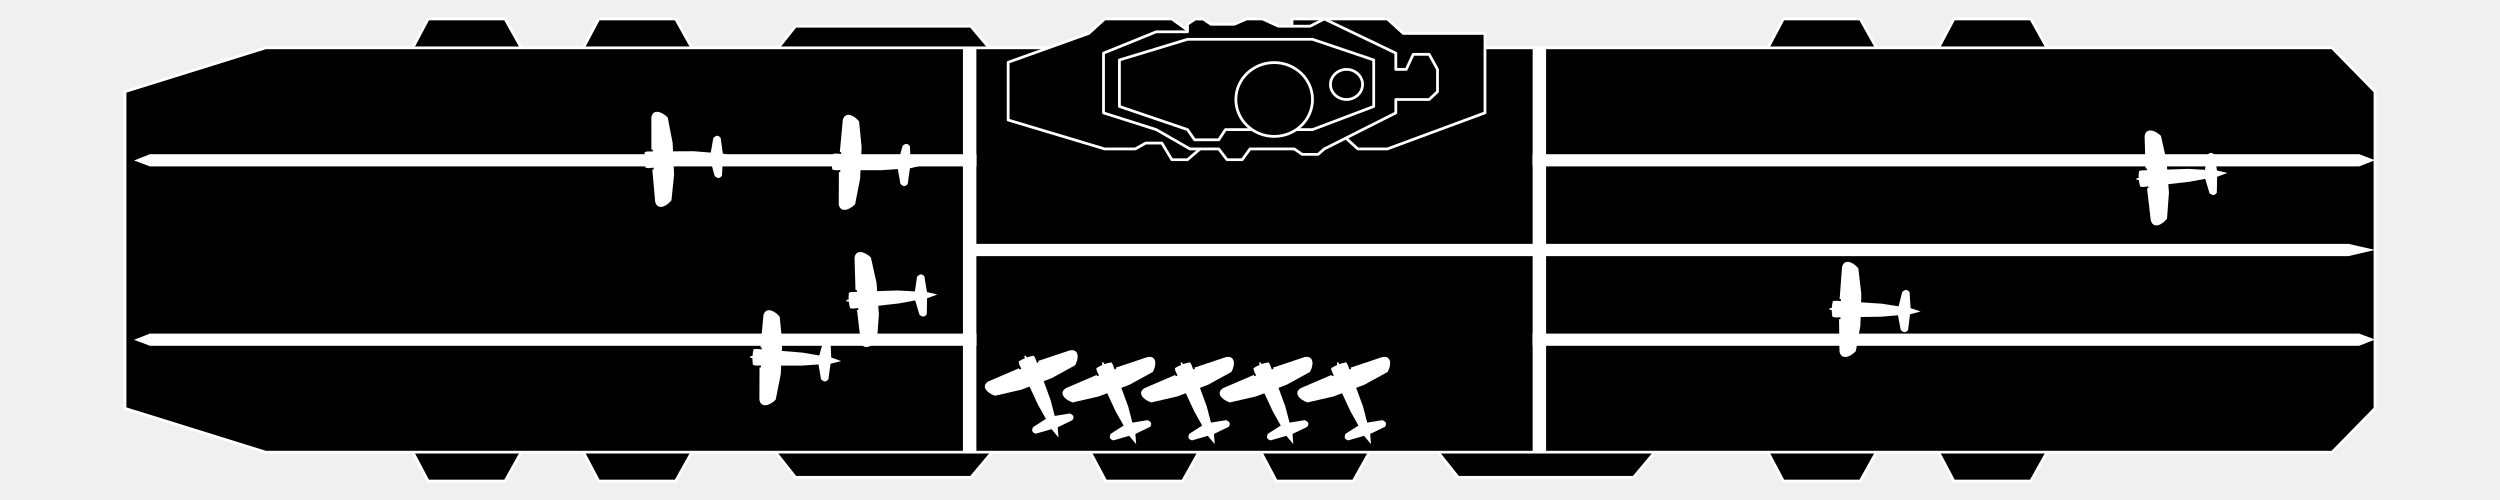
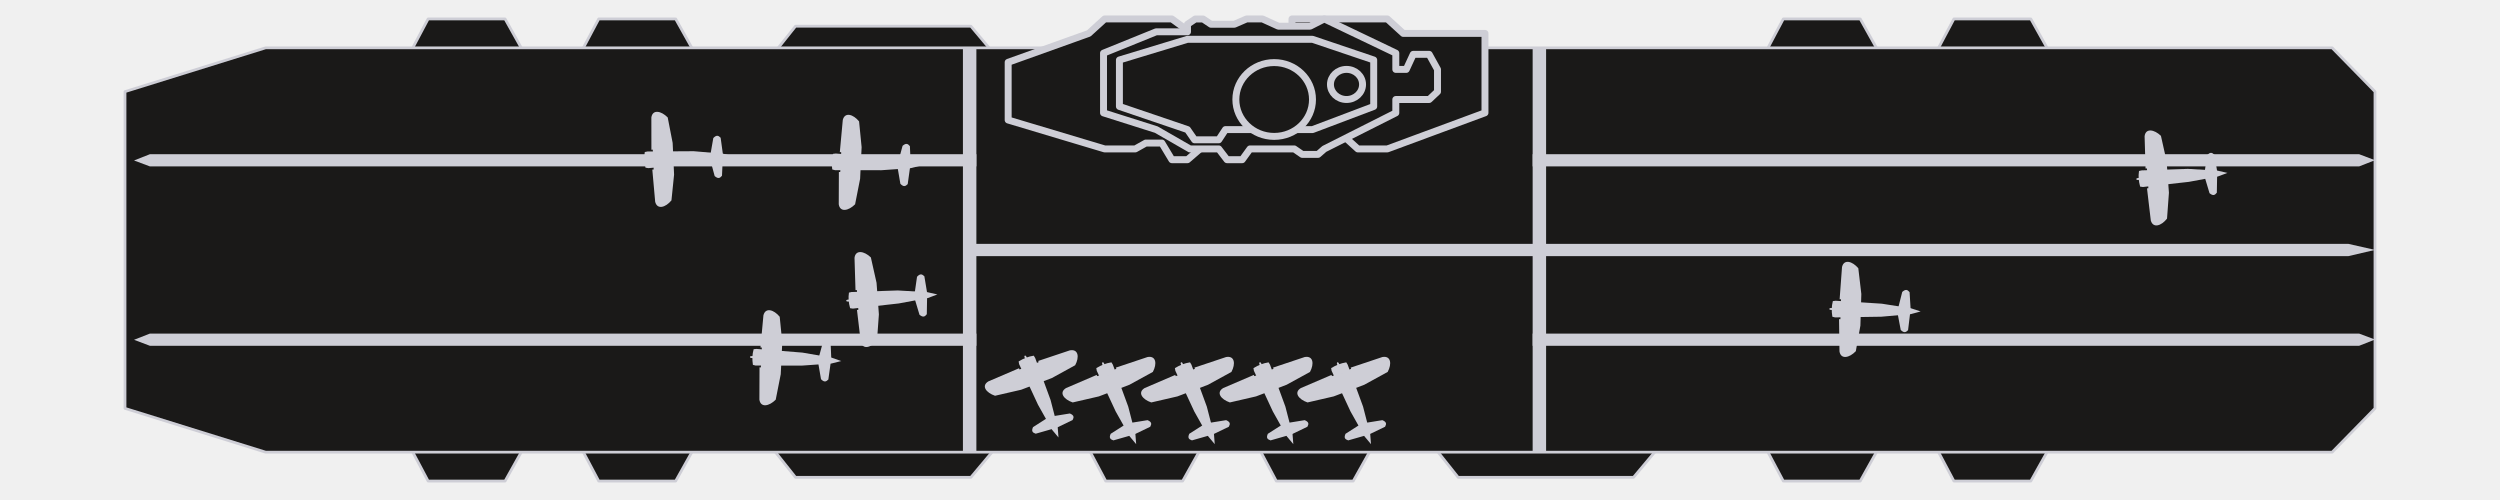
<svg xmlns="http://www.w3.org/2000/svg" width="100%" height="100%" viewBox="0 0 180 36" version="1.1" xml:space="preserve" style="fill-rule:evenodd;clip-rule:evenodd;stroke-linejoin:round;stroke-miterlimit:2;">
  <g>
+     <path d="M137.51,28.661l12.052,0l-3.341,5.974l-5.541,0l-3.17,-5.974Z" style="fill:#1a1918;stroke:#ceced6;stroke-width:0.2px;" />
+     <path d="M137.51,7.339l12.052,0l-3.341,-5.975l-5.541,0l-3.17,5.975Z" style="fill:#1a1918;stroke:#ceced6;stroke-width:0.2px;" />
+     <path d="M27.654,28.661l12.053,0l-3.341,5.974l-5.542,0l-3.17,-5.974Z" style="fill:#1a1918;stroke:#ceced6;stroke-width:0.2px;" />
+     <path d="M27.654,7.339l12.053,0l-3.341,-5.975l-5.542,0l-3.17,5.975Z" style="fill:#1a1918;stroke:#ceced6;stroke-width:0.2px;" />
+     <path d="M125.227,28.661l12.052,0l-3.34,5.974l-5.542,0l-3.17,-5.974Z" style="fill:#1a1918;stroke:#ceced6;stroke-width:0.2px;" />
+     <path d="M97.763,25.293l27.464,0l-7.613,9.076l-12.627,0l-7.224,-9.076Z" style="fill:#1a1918;stroke:#ceced6;stroke-width:0.2px;" />
+     <path d="M50.053,25.293l27.464,0l-7.613,9.076l-12.627,0l-7.224,-9.076Z" style="fill:#1a1918;stroke:#ceced6;stroke-width:0.2px;" />
+     <path d="M50.053,10.962l27.464,0l-7.613,-9.075l-12.627,0l-7.224,9.075Z" style="fill:#1a1918;stroke:#ceced6;stroke-width:0.2px;" />
+     <path d="M88.723,28.661l12.053,0l-3.341,5.974l-5.541,0l-3.171,-5.974Z" style="fill:#1a1918;stroke:#ceced6;stroke-width:0.2px;" />
+     <path d="M76.44,28.661l12.053,0l-3.341,5.974l-5.541,0l-3.171,-5.974Z" style="fill:#1a1918;stroke:#ceced6;stroke-width:0.2px;" />
+     <path d="M125.227,7.339l12.052,0l-3.34,-5.975l-5.542,0l-3.17,5.975Z" style="fill:#1a1918;stroke:#ceced6;stroke-width:0.2px;" />
+     <path d="M39.937,28.661l12.053,0l-3.341,5.974l-5.542,0l-3.17,-5.974Z" style="fill:#1a1918;stroke:#ceced6;stroke-width:0.2px;" />
+     <path d="M39.937,7.339l12.053,0l-3.341,-5.975l-5.542,0l-3.17,5.975Z" style="fill:#1a1918;stroke:#ceced6;stroke-width:0.2px;" />
+     <path d="M19.125,3.444l-10.125,3.152l0,22.809l10.125,3.151l148.789,-0l3.086,-3.151l-0,-22.809l-3.086,-3.152l-148.789,-0Z" style="fill:#1a1918;stroke:#ceced6;stroke-width:0.2px;" />
+     <path d="M93.023,1.364l0,6.239l3.596,0l0,2.08l1.144,1.039l2.126,0l7.029,-2.599l0,-5.718l-5.885,0l-1.144,-1.041l-6.866,0Z" style="fill:#1a1918;stroke:#ceced6;stroke-width:0.5px;" />
+     <path d="M84.375,1.364l2.026,1.466l0,7.892l-0.901,0.776l-1.125,0l-0.721,-1.199l-1.157,0l-0.755,0.423l-2.207,0l-6.947,-2.08l0,-4.158l5.803,-2.079l1.144,-1.041l4.84,0Z" style="fill:#1a1918;stroke:#ceced6;stroke-width:0.5px;" />
+     <path d="M85.5,1.746l0.562,-0.38l0.563,0.003l0.563,0.377l1.687,0l0.878,-0.382l1.144,0l1.144,0.521l2.289,0l1.021,-0.521l5.147,2.462l0,1.171l0.752,0l0.502,-1.084l1.149,0l0.599,1.084l0,1.603l-0.599,0.564l-2.403,0l0,0.964l-5.147,2.594l-0.449,0.393l-1.144,0l-0.572,-0.393l-3.186,0l-0.561,0.776l-1.095,0l-0.594,-0.776l-2.087,0l0,-0.004l-2.413,-1.387l-3.796,-1.203l0,-4.302l3.796,-1.538l2.25,0l0,-0.542Z" style="fill:#1a1918;stroke:#ceced6;stroke-width:0.5px;" />
+     <path d="M85.5,2.83l9,0l4.407,1.489l0,3.346l-4.407,1.666l-6.268,0l-0.482,0.735l-1.741,0l-0.509,-0.735l-4.902,-1.666l0,-3.346l4.902,-1.489Z" style="fill:#1a1918;stroke:#ceced6;stroke-width:0.5px;" />
+     <path d="M10.794,24.018l-1.144,0.447l1.144,0.433l59.505,0l0,-0.88l-59.505,0Z" style="fill:#ceced6;" />
+     <path d="M10.794,11.982l-1.144,-0.428l1.144,-0.452l59.505,-0l0,0.88l-59.505,-0Z" style="fill:#ceced6;" />
+     <rect x="69.331" y="3.444" width="0.968" height="29.112" style="fill:#ceced6;" />
+     <path d="M169.856,11.982l1.144,-0.447l-1.144,-0.433l-59.505,-0l0,0.88l59.505,-0Z" style="fill:#ceced6;" />
+     <path d="M169.09,18.44l1.91,-0.447l-1.91,-0.433l-99.344,0l0,0.88l99.344,0Z" style="fill:#ceced6;" />
+     <path d="M169.856,24.018l1.144,0.428l-1.144,0.452l-59.505,0l0,-0.88l59.505,0Z" style="fill:#ceced6;" />
+     <rect x="110.351" y="3.444" width="0.968" height="29.112" style="fill:#ceced6;" />
    <g>
-       <path d="M137.51,28.661l12.052,0l-3.341,5.974l-5.541,0l-3.17,-5.974Z" style="stroke:#fff;stroke-width:0.2px;" />
-       <path d="M137.51,7.339l12.052,0l-3.341,-5.975l-5.541,0l-3.17,5.975Z" style="stroke:#fff;stroke-width:0.2px;" />
-       <path d="M27.654,28.661l12.053,0l-3.341,5.974l-5.542,0l-3.17,-5.974Z" style="stroke:#fff;stroke-width:0.2px;" />
-       <path d="M27.654,7.339l12.053,0l-3.341,-5.975l-5.542,0l-3.17,5.975Z" style="stroke:#fff;stroke-width:0.2px;" />
-       <path d="M125.227,28.661l12.052,0l-3.34,5.974l-5.542,0l-3.17,-5.974Z" style="stroke:#fff;stroke-width:0.2px;" />
-       <path d="M97.763,25.293l27.464,0l-7.613,9.076l-12.627,0l-7.224,-9.076Z" style="stroke:#fff;stroke-width:0.2px;" />
-       <path d="M50.053,25.293l27.464,0l-7.613,9.076l-12.627,0l-7.224,-9.076Z" style="stroke:#fff;stroke-width:0.2px;" />
-       <path d="M50.053,10.962l27.464,0l-7.613,-9.075l-12.627,0l-7.224,9.075Z" style="stroke:#fff;stroke-width:0.2px;" />
-       <path d="M88.723,28.661l12.053,0l-3.341,5.974l-5.541,0l-3.171,-5.974Z" style="stroke:#fff;stroke-width:0.2px;" />
-       <path d="M76.44,28.661l12.053,0l-3.341,5.974l-5.541,0l-3.171,-5.974Z" style="stroke:#fff;stroke-width:0.2px;" />
-       <path d="M125.227,7.339l12.052,0l-3.34,-5.975l-5.542,0l-3.17,5.975Z" style="stroke:#fff;stroke-width:0.2px;" />
-       <path d="M39.937,28.661l12.053,0l-3.341,5.974l-5.542,0l-3.17,-5.974Z" style="stroke:#fff;stroke-width:0.2px;" />
-       <path d="M39.937,7.339l12.053,0l-3.341,-5.975l-5.542,0l-3.17,5.975Z" style="stroke:#fff;stroke-width:0.2px;" />
-       <path d="M19.125,3.444l-10.125,3.152l0,22.809l10.125,3.151l148.789,-0l3.086,-3.151l-0,-22.809l-3.086,-3.152l-148.789,-0Z" style="stroke:#fff;stroke-width:0.2px;" />
-       <path d="M93.023,1.364l0,6.239l3.596,0l0,2.08l1.144,1.039l2.126,0l7.029,-2.599l0,-5.718l-5.885,0l-1.144,-1.041l-6.866,0Z" style="stroke:#fff;stroke-width:0.2px;" />
-       <path d="M84.375,1.364l2.026,1.466l0,7.892l-0.901,0.776l-1.125,0l-0.721,-1.199l-1.157,0l-0.755,0.423l-2.207,0l-6.947,-2.08l0,-4.158l5.803,-2.079l1.144,-1.041l4.84,0Z" style="stroke:#fff;stroke-width:0.2px;" />
-       <path d="M85.5,1.746l0.562,-0.38l0.563,0.003l0.563,0.377l1.687,0l0.878,-0.382l1.144,0l1.144,0.521l2.289,0l1.021,-0.521l5.147,2.462l0,1.171l0.752,0l0.502,-1.084l1.149,0l0.599,1.084l0,1.603l-0.599,0.564l-2.403,0l0,0.964l-5.147,2.594l-0.449,0.393l-1.144,0l-0.572,-0.393l-3.186,0l-0.561,0.776l-1.095,0l-0.594,-0.776l-2.087,0l0,-0.004l-2.413,-1.387l-3.796,-1.203l0,-4.302l3.796,-1.538l2.25,0l0,-0.542Z" style="stroke:#fff;stroke-width:0.2px;" />
-       <path d="M85.5,2.83l9,0l4.407,1.489l0,3.346l-4.407,1.666l-6.268,0l-0.482,0.735l-1.741,0l-0.509,-0.735l-4.902,-1.666l0,-3.346l4.902,-1.489Z" style="stroke:#fff;stroke-width:0.2px;" />
-       <path d="M10.794,24.018l-1.144,0.447l1.144,0.433l59.505,0l0,-0.88l-59.505,0Z" style="fill:#fff;" />
-       <path d="M10.794,11.982l-1.144,-0.428l1.144,-0.452l59.505,-0l0,0.88l-59.505,-0Z" style="fill:#fff;" />
-       <rect x="69.331" y="3.444" width="0.968" height="29.112" style="fill:#fff;" />
-       <path d="M169.856,11.982l1.144,-0.447l-1.144,-0.433l-59.505,-0l0,0.88l59.505,-0Z" style="fill:#fff;" />
-       <path d="M169.09,18.44l1.91,-0.447l-1.91,-0.433l-99.344,0l0,0.88l99.344,0Z" style="fill:#fff;" />
-       <path d="M169.856,24.018l1.144,0.428l-1.144,0.452l-59.505,0l0,-0.88l59.505,0Z" style="fill:#fff;" />
-       <rect x="110.351" y="3.444" width="0.968" height="29.112" style="fill:#fff;" />
-       <g>
-         <path d="M61.124,21.067c-0.055,0.388 -0.032,0.704 0.084,1.125l0.201,0.028l3.305,-0.372l2.09,-0.389l0.688,-0.259l-0.719,-0.163l-2.128,-0.124l-3.325,0.11l-0.196,0.044Z" style="fill:#fff;" />
-         <path d="M61.172,21.712l-0.179,-0.001l-0.059,-0.033l-0.004,-0.052l0.054,-0.041l0.177,-0.025l0.011,0.152Z" style="fill:#fff;" />
-         <path d="M61.693,21.599l0.097,0.528l0.008,0.183l-0.096,0.007l0.274,2.312c0.162,0.58 0.757,0.395 1.169,-0.133l0.135,-1.862l-0.084,-1.139l-1.503,0.104Z" style="fill:#fff;" />
-         <path d="M61.693,21.599l0.018,-0.535l-0.019,-0.182l-0.096,0.007l-0.071,-2.326c0.075,-0.597 0.691,-0.496 1.177,-0.029l0.409,1.824l0.085,1.137l-1.503,0.104Z" style="fill:#fff;" />
-         <path d="M66.762,21.25l-0.013,0.245l-0.019,1.13c-0.144,0.183 -0.269,0.248 -0.527,0.037l-0.404,-1.346l0.963,-0.066Z" style="fill:#fff;" />
-         <path d="M66.789,21.248l-0.049,-0.242l-0.186,-1.115c-0.17,-0.162 -0.303,-0.208 -0.528,0.036l-0.2,1.387l0.963,-0.066Z" style="fill:#fff;" />
-       </g>
-       <g>
-         <path d="M74.431,25.608c-0.402,0.066 -0.707,0.182 -1.089,0.415l0.033,0.193l1.361,2.925l1.013,1.804l0.462,0.553l-0.054,-0.709l-0.516,-1.992l-1.108,-3.022l-0.102,-0.167Z" style="fill:#fff;" />
-         <path d="M73.807,25.846l-0.053,-0.164l0.015,-0.065l0.049,-0.018l0.057,0.036l0.078,0.155l-0.146,0.056Z" style="fill:#fff;" />
-         <path d="M74.074,26.291l-0.494,0.248l-0.178,0.062l-0.035,-0.086l-2.207,0.946c-0.526,0.323 -0.164,0.813 0.482,1.034l1.885,-0.435l1.101,-0.419l-0.554,-1.35Z" style="fill:#fff;" />
-         <path d="M74.074,26.291l0.536,-0.144l0.175,-0.072l-0.036,-0.087l2.282,-0.763c0.613,-0.111 0.698,0.485 0.382,1.072l-1.683,0.924l-1.102,0.42l-0.554,-1.35Z" style="fill:#fff;" />
-         <path d="M75.942,30.843l-0.247,0.062l-1.124,0.322c-0.225,-0.077 -0.326,-0.173 -0.194,-0.474l1.211,-0.775l0.354,0.865Z" style="fill:#fff;" />
-         <path d="M75.952,30.867l0.225,-0.117l1.049,-0.506c0.109,-0.205 0.115,-0.341 -0.195,-0.474l-1.434,0.232l0.355,0.865Z" style="fill:#fff;" />
-       </g>
-       <g>
-         <path d="M80.023,26.089c-0.401,0.066 -0.707,0.183 -1.089,0.415l0.033,0.193l1.361,2.925l1.013,1.804l0.463,0.553l-0.055,-0.709l-0.516,-1.993l-1.108,-3.021l-0.102,-0.167Z" style="fill:#fff;" />
-         <path d="M79.399,26.327l-0.053,-0.165l0.015,-0.064l0.05,-0.019l0.057,0.037l0.078,0.155l-0.147,0.056Z" style="fill:#fff;" />
-         <path d="M79.667,26.772l-0.494,0.248l-0.178,0.062l-0.036,-0.087l-2.207,0.947c-0.526,0.323 -0.164,0.813 0.483,1.034l1.884,-0.435l1.102,-0.42l-0.554,-1.349Z" style="fill:#fff;" />
-         <path d="M79.667,26.772l0.536,-0.145l0.174,-0.072l-0.035,-0.086l2.282,-0.763c0.613,-0.11 0.697,0.486 0.381,1.073l-1.683,0.923l-1.101,0.419l-0.554,-1.349Z" style="fill:#fff;" />
-         <path d="M81.535,31.324l-0.247,0.063l-1.124,0.321c-0.226,-0.078 -0.327,-0.173 -0.195,-0.474l1.211,-0.775l0.355,0.865Z" style="fill:#fff;" />
-         <path d="M81.545,31.348l0.225,-0.117l1.048,-0.506c0.109,-0.205 0.115,-0.341 -0.194,-0.474l-1.434,0.232l0.355,0.865Z" style="fill:#fff;" />
-       </g>
-       <g>
-         <path d="M85.681,26.089c-0.402,0.066 -0.707,0.183 -1.089,0.415l0.033,0.193l1.361,2.925l1.013,1.804l0.462,0.553l-0.054,-0.709l-0.516,-1.993l-1.108,-3.021l-0.102,-0.167Z" style="fill:#fff;" />
-         <path d="M85.057,26.327l-0.053,-0.165l0.015,-0.064l0.049,-0.019l0.057,0.037l0.078,0.155l-0.146,0.056Z" style="fill:#fff;" />
-         <path d="M85.324,26.772l-0.494,0.248l-0.178,0.062l-0.035,-0.087l-2.207,0.947c-0.526,0.323 -0.164,0.813 0.482,1.034l1.885,-0.435l1.101,-0.42l-0.554,-1.349Z" style="fill:#fff;" />
-         <path d="M85.324,26.772l0.536,-0.145l0.175,-0.072l-0.036,-0.086l2.282,-0.763c0.613,-0.11 0.698,0.486 0.382,1.073l-1.683,0.923l-1.102,0.419l-0.554,-1.349Z" style="fill:#fff;" />
-         <path d="M87.192,31.324l-0.247,0.063l-1.124,0.321c-0.225,-0.078 -0.326,-0.173 -0.194,-0.474l1.211,-0.775l0.354,0.865Z" style="fill:#fff;" />
-         <path d="M87.202,31.348l0.225,-0.117l1.049,-0.506c0.109,-0.205 0.115,-0.341 -0.195,-0.474l-1.434,0.232l0.355,0.865Z" style="fill:#fff;" />
-       </g>
-       <g>
-         <path d="M91.338,26.089c-0.401,0.066 -0.707,0.183 -1.089,0.415l0.033,0.193l1.361,2.925l1.013,1.804l0.463,0.553l-0.055,-0.709l-0.516,-1.993l-1.108,-3.021l-0.102,-0.167Z" style="fill:#fff;" />
-         <path d="M90.714,26.327l-0.053,-0.165l0.015,-0.064l0.05,-0.019l0.057,0.037l0.078,0.155l-0.147,0.056Z" style="fill:#fff;" />
-         <path d="M90.982,26.772l-0.494,0.248l-0.178,0.062l-0.036,-0.087l-2.207,0.947c-0.526,0.323 -0.164,0.813 0.483,1.034l1.884,-0.435l1.102,-0.42l-0.554,-1.349Z" style="fill:#fff;" />
-         <path d="M90.982,26.772l0.536,-0.145l0.174,-0.072l-0.035,-0.086l2.282,-0.763c0.613,-0.11 0.697,0.486 0.381,1.073l-1.683,0.923l-1.101,0.419l-0.554,-1.349Z" style="fill:#fff;" />
-         <path d="M92.85,31.324l-0.247,0.063l-1.124,0.321c-0.226,-0.078 -0.327,-0.173 -0.195,-0.474l1.211,-0.775l0.355,0.865Z" style="fill:#fff;" />
-         <path d="M92.86,31.348l0.225,-0.117l1.048,-0.506c0.109,-0.205 0.115,-0.341 -0.194,-0.474l-1.434,0.232l0.355,0.865Z" style="fill:#fff;" />
-       </g>
-       <g>
-         <path d="M96.931,26.089c-0.402,0.066 -0.707,0.183 -1.089,0.415l0.033,0.193l1.361,2.925l1.013,1.804l0.462,0.553l-0.054,-0.709l-0.516,-1.993l-1.108,-3.021l-0.102,-0.167Z" style="fill:#fff;" />
-         <path d="M96.307,26.327l-0.053,-0.165l0.015,-0.064l0.049,-0.019l0.057,0.037l0.078,0.155l-0.146,0.056Z" style="fill:#fff;" />
-         <path d="M96.574,26.772l-0.494,0.248l-0.178,0.062l-0.035,-0.087l-2.207,0.947c-0.526,0.323 -0.164,0.813 0.482,1.034l1.885,-0.435l1.101,-0.42l-0.554,-1.349Z" style="fill:#fff;" />
-         <path d="M96.574,26.772l0.536,-0.145l0.175,-0.072l-0.036,-0.086l2.282,-0.763c0.613,-0.11 0.698,0.486 0.382,1.073l-1.683,0.923l-1.102,0.419l-0.554,-1.349Z" style="fill:#fff;" />
-         <path d="M98.442,31.324l-0.247,0.063l-1.124,0.321c-0.225,-0.078 -0.326,-0.173 -0.194,-0.474l1.211,-0.775l0.354,0.865Z" style="fill:#fff;" />
-         <path d="M98.452,31.348l0.225,-0.117l1.049,-0.506c0.109,-0.205 0.115,-0.341 -0.195,-0.474l-1.434,0.232l0.355,0.865Z" style="fill:#fff;" />
-       </g>
-       <g>
-         <path d="M131.965,21.679c-0.095,0.382 -0.105,0.698 -0.034,1.127l0.197,0.048l3.328,-0.051l2.12,-0.186l0.711,-0.191l-0.698,-0.231l-2.105,-0.33l-3.32,-0.211l-0.199,0.025Z" style="fill:#fff;" />
-         <path d="M131.946,22.326l-0.178,-0.019l-0.056,-0.038l0.002,-0.051l0.058,-0.037l0.178,-0.007l-0.004,0.152Z" style="fill:#fff;" />
-         <path d="M132.476,22.264l0.042,0.535l-0.011,0.183l-0.097,-0.003l0.033,2.326c0.101,0.593 0.711,0.466 1.176,-0.019l0.329,-1.839l0.034,-1.141l-1.506,-0.042Z" style="fill:#fff;" />
-         <path d="M132.476,22.264l0.074,-0.532l0,-0.182l-0.097,-0.003l0.172,-2.321c0.136,-0.585 0.738,-0.426 1.173,0.086l0.218,1.854l-0.034,1.14l-1.506,-0.042Z" style="fill:#fff;" />
-         <path d="M137.556,22.406l-0.039,0.243l-0.136,1.122c-0.163,0.168 -0.294,0.22 -0.529,-0.015l-0.261,-1.377l0.965,0.027Z" style="fill:#fff;" />
-         <path d="M137.582,22.407l-0.023,-0.246l-0.069,-1.128c-0.153,-0.177 -0.28,-0.236 -0.529,-0.014l-0.344,1.361l0.965,0.027Z" style="fill:#fff;" />
-       </g>
-       <g>
-         <path d="M59.977,11.076c-0.102,0.38 -0.117,0.696 -0.054,1.126l0.196,0.051l3.328,0.004l2.124,-0.15l0.714,-0.18l-0.694,-0.243l-2.099,-0.364l-3.315,-0.266l-0.2,0.022Z" style="fill:#fff;" />
-         <path d="M59.946,11.722l-0.177,-0.021l-0.055,-0.04l0.003,-0.051l0.058,-0.035l0.179,-0.005l-0.008,0.152Z" style="fill:#fff;" />
-         <path d="M60.478,11.669l0.032,0.535l-0.015,0.182l-0.096,-0.003l-0.009,2.326c0.09,0.595 0.703,0.478 1.177,0l0.361,-1.833l0.054,-1.14l-1.504,-0.067Z" style="fill:#fff;" />
-         <path d="M60.478,11.669l0.083,-0.53l0.003,-0.183l-0.097,-0.004l0.214,-2.317c0.147,-0.585 0.746,-0.414 1.172,0.104l0.184,1.858l-0.055,1.139l-1.504,-0.067Z" style="fill:#fff;" />
-         <path d="M65.554,11.895l-0.043,0.243l-0.156,1.119c-0.166,0.166 -0.298,0.216 -0.528,-0.023l-0.237,-1.382l0.964,0.043Z" style="fill:#fff;" />
-         <path d="M65.581,11.896l-0.019,-0.245l-0.049,-1.128c-0.149,-0.18 -0.276,-0.242 -0.528,-0.024l-0.369,1.354l0.965,0.043Z" style="fill:#fff;" />
-       </g>
-       <g>
-         <path d="M54.263,25.143c-0.102,0.38 -0.117,0.696 -0.054,1.127l0.196,0.05l3.328,0.004l2.124,-0.15l0.714,-0.179l-0.694,-0.243l-2.099,-0.364l-3.315,-0.266l-0.2,0.021Z" style="fill:#fff;" />
-         <path d="M54.232,25.789l-0.177,-0.021l-0.055,-0.04l0.002,-0.051l0.059,-0.035l0.179,-0.005l-0.008,0.152Z" style="fill:#fff;" />
-         <path d="M54.764,25.736l0.032,0.536l-0.015,0.182l-0.096,-0.005l-0.009,2.327c0.09,0.595 0.703,0.478 1.176,0l0.362,-1.833l0.054,-1.139l-1.504,-0.068Z" style="fill:#fff;" />
-         <path d="M54.764,25.736l0.083,-0.529l0.003,-0.183l-0.097,-0.004l0.214,-2.319c0.147,-0.583 0.746,-0.413 1.172,0.105l0.184,1.857l-0.055,1.141l-1.504,-0.068Z" style="fill:#fff;" />
-         <path d="M59.84,25.962l-0.043,0.244l-0.156,1.119c-0.166,0.165 -0.298,0.215 -0.529,-0.024l-0.237,-1.382l0.965,0.043Z" style="fill:#fff;" />
-         <path d="M59.867,25.964l-0.019,-0.246l-0.049,-1.129c-0.149,-0.18 -0.276,-0.241 -0.529,-0.023l-0.368,1.354l0.965,0.044Z" style="fill:#fff;" />
-       </g>
-       <g>
-         <path d="M46.424,10.946c-0.066,0.387 -0.052,0.703 0.051,1.126l0.2,0.034l3.315,-0.283l2.101,-0.333l0.695,-0.24l-0.714,-0.182l-2.124,-0.181l-3.327,0.02l-0.197,0.039Z" style="fill:#fff;" />
-         <path d="M46.454,11.592l-0.179,-0.006l-0.058,-0.035l-0.003,-0.051l0.055,-0.039l0.178,-0.021l0.007,0.152Z" style="fill:#fff;" />
-         <path d="M46.978,11.494l0.082,0.53l0.002,0.182l-0.096,0.005l0.207,2.318c0.145,0.584 0.745,0.416 1.172,-0.102l0.189,-1.857l-0.051,-1.139l-1.505,0.063Z" style="fill:#fff;" />
-         <path d="M46.978,11.494l0.034,-0.536l-0.014,-0.182l-0.097,0.004l-0.003,-2.326c0.092,-0.595 0.705,-0.477 1.177,0.003l0.356,1.834l0.052,1.14l-1.505,0.063Z" style="fill:#fff;" />
-         <path d="M52.055,11.281l-0.02,0.245l-0.052,1.128c-0.15,0.18 -0.276,0.241 -0.528,0.022l-0.365,-1.355l0.965,-0.04Z" style="fill:#fff;" />
-         <path d="M52.082,11.28l-0.042,-0.243l-0.154,-1.12c-0.165,-0.167 -0.297,-0.216 -0.528,0.022l-0.241,1.381l0.965,-0.04Z" style="fill:#fff;" />
-       </g>
-       <g>
-         <path d="M154.008,12.311c-0.056,0.388 -0.033,0.704 0.082,1.125l0.201,0.028l3.306,-0.37l2.091,-0.387l0.687,-0.258l-0.718,-0.164l-2.129,-0.126l-3.325,0.108l-0.195,0.044Z" style="fill:#fff;" />
-         <path d="M154.055,12.956l-0.179,-0.001l-0.059,-0.033l-0.004,-0.051l0.054,-0.041l0.177,-0.026l0.011,0.152Z" style="fill:#fff;" />
-         <path d="M154.577,12.844l0.096,0.529l0.008,0.182l-0.097,0.007l0.273,2.311c0.162,0.581 0.756,0.396 1.169,-0.132l0.137,-1.862l-0.084,-1.137l-1.502,0.102Z" style="fill:#fff;" />
-         <path d="M154.577,12.844l0.018,-0.536l-0.019,-0.182l-0.097,0.007l-0.068,-2.326c0.075,-0.596 0.691,-0.494 1.176,-0.028l0.408,1.824l0.084,1.139l-1.502,0.102Z" style="fill:#fff;" />
-         <path d="M159.645,12.498l-0.013,0.247l-0.02,1.129c-0.144,0.183 -0.269,0.247 -0.527,0.035l-0.403,-1.345l0.963,-0.066Z" style="fill:#fff;" />
-         <path d="M159.672,12.496l-0.049,-0.242l-0.185,-1.114c-0.17,-0.163 -0.303,-0.209 -0.527,0.036l-0.202,1.387l0.963,-0.067Z" style="fill:#fff;" />
-       </g>
-       <path d="M88.982,7.164c0,-1.467 1.236,-2.658 2.759,-2.658c1.523,0 2.759,1.191 2.759,2.658c0,1.467 -1.236,2.657 -2.759,2.657c-1.523,0 -2.759,-1.19 -2.759,-2.657Z" style="stroke:#fff;stroke-width:0.2px;" />
-       <path d="M95.793,6.08c0,-0.598 0.518,-1.084 1.156,-1.084c0.637,0 1.155,0.486 1.155,1.084c0,0.598 -0.518,1.084 -1.155,1.084c-0.638,0 -1.156,-0.486 -1.156,-1.084Z" style="stroke:#fff;stroke-width:0.2px;" />
+       <path d="M61.124,21.067c-0.055,0.388 -0.032,0.704 0.084,1.125l0.201,0.028l3.305,-0.372l2.09,-0.389l0.688,-0.259l-0.719,-0.163l-2.128,-0.124l-3.325,0.11l-0.196,0.044Z" style="fill:#ceced6;" />
+       <path d="M61.172,21.712l-0.179,-0.001l-0.059,-0.033l-0.004,-0.052l0.054,-0.041l0.177,-0.025l0.011,0.152Z" style="fill:#ceced6;" />
+       <path d="M61.693,21.599l0.097,0.528l0.008,0.183l-0.096,0.007l0.274,2.312c0.162,0.58 0.757,0.395 1.169,-0.133l0.135,-1.862l-0.084,-1.139l-1.503,0.104Z" style="fill:#ceced6;" />
+       <path d="M61.693,21.599l0.018,-0.535l-0.019,-0.182l-0.096,0.007l-0.071,-2.326c0.075,-0.597 0.691,-0.496 1.177,-0.029l0.409,1.824l0.085,1.137l-1.503,0.104Z" style="fill:#ceced6;" />
+       <path d="M66.762,21.25l-0.013,0.245l-0.019,1.13c-0.144,0.183 -0.269,0.248 -0.527,0.037l-0.404,-1.346l0.963,-0.066Z" style="fill:#ceced6;" />
+       <path d="M66.789,21.248l-0.049,-0.242l-0.186,-1.115c-0.17,-0.162 -0.303,-0.208 -0.528,0.036l-0.2,1.387l0.963,-0.066Z" style="fill:#ceced6;" />
    </g>
+     <g>
+       <path d="M74.431,25.608c-0.402,0.066 -0.707,0.182 -1.089,0.415l0.033,0.193l1.361,2.925l1.013,1.804l0.462,0.553l-0.054,-0.709l-0.516,-1.992l-1.108,-3.022l-0.102,-0.167Z" style="fill:#ceced6;" />
+       <path d="M73.807,25.846l-0.053,-0.164l0.015,-0.065l0.049,-0.018l0.057,0.036l0.078,0.155l-0.146,0.056Z" style="fill:#ceced6;" />
+       <path d="M74.074,26.291l-0.494,0.248l-0.178,0.062l-0.035,-0.086l-2.207,0.946c-0.526,0.323 -0.164,0.813 0.482,1.034l1.885,-0.435l1.101,-0.419l-0.554,-1.35Z" style="fill:#ceced6;" />
+       <path d="M74.074,26.291l0.536,-0.144l0.175,-0.072l-0.036,-0.087l2.282,-0.763c0.613,-0.111 0.698,0.485 0.382,1.072l-1.683,0.924l-1.102,0.42l-0.554,-1.35Z" style="fill:#ceced6;" />
+       <path d="M75.942,30.843l-0.247,0.062l-1.124,0.322c-0.225,-0.077 -0.326,-0.173 -0.194,-0.474l1.211,-0.775l0.354,0.865Z" style="fill:#ceced6;" />
+       <path d="M75.952,30.867l0.225,-0.117l1.049,-0.506c0.109,-0.205 0.115,-0.341 -0.195,-0.474l-1.434,0.232l0.355,0.865Z" style="fill:#ceced6;" />
+     </g>
+     <g>
+       <path d="M80.023,26.089c-0.401,0.066 -0.707,0.183 -1.089,0.415l0.033,0.193l1.361,2.925l1.013,1.804l0.463,0.553l-0.055,-0.709l-0.516,-1.993l-1.108,-3.021l-0.102,-0.167Z" style="fill:#ceced6;" />
+       <path d="M79.399,26.327l-0.053,-0.165l0.015,-0.064l0.05,-0.019l0.057,0.037l0.078,0.155l-0.147,0.056Z" style="fill:#ceced6;" />
+       <path d="M79.667,26.772l-0.494,0.248l-0.178,0.062l-0.036,-0.087l-2.207,0.947c-0.526,0.323 -0.164,0.813 0.483,1.034l1.884,-0.435l1.102,-0.42l-0.554,-1.349Z" style="fill:#ceced6;" />
+       <path d="M79.667,26.772l0.536,-0.145l0.174,-0.072l-0.035,-0.086l2.282,-0.763c0.613,-0.11 0.697,0.486 0.381,1.073l-1.683,0.923l-1.101,0.419l-0.554,-1.349Z" style="fill:#ceced6;" />
+       <path d="M81.535,31.324l-0.247,0.063l-1.124,0.321c-0.226,-0.078 -0.327,-0.173 -0.195,-0.474l1.211,-0.775l0.355,0.865Z" style="fill:#ceced6;" />
+       <path d="M81.545,31.348l0.225,-0.117l1.048,-0.506c0.109,-0.205 0.115,-0.341 -0.194,-0.474l-1.434,0.232l0.355,0.865Z" style="fill:#ceced6;" />
+     </g>
+     <g>
+       <path d="M85.681,26.089c-0.402,0.066 -0.707,0.183 -1.089,0.415l0.033,0.193l1.361,2.925l1.013,1.804l0.462,0.553l-0.054,-0.709l-0.516,-1.993l-1.108,-3.021l-0.102,-0.167Z" style="fill:#ceced6;" />
+       <path d="M85.057,26.327l-0.053,-0.165l0.015,-0.064l0.049,-0.019l0.057,0.037l0.078,0.155l-0.146,0.056Z" style="fill:#ceced6;" />
+       <path d="M85.324,26.772l-0.494,0.248l-0.178,0.062l-0.035,-0.087l-2.207,0.947c-0.526,0.323 -0.164,0.813 0.482,1.034l1.885,-0.435l1.101,-0.42l-0.554,-1.349Z" style="fill:#ceced6;" />
+       <path d="M85.324,26.772l0.536,-0.145l0.175,-0.072l-0.036,-0.086l2.282,-0.763c0.613,-0.11 0.698,0.486 0.382,1.073l-1.683,0.923l-1.102,0.419l-0.554,-1.349Z" style="fill:#ceced6;" />
+       <path d="M87.192,31.324l-0.247,0.063l-1.124,0.321c-0.225,-0.078 -0.326,-0.173 -0.194,-0.474l1.211,-0.775l0.354,0.865Z" style="fill:#ceced6;" />
+       <path d="M87.202,31.348l0.225,-0.117l1.049,-0.506c0.109,-0.205 0.115,-0.341 -0.195,-0.474l-1.434,0.232l0.355,0.865Z" style="fill:#ceced6;" />
+     </g>
+     <g>
+       <path d="M91.338,26.089c-0.401,0.066 -0.707,0.183 -1.089,0.415l0.033,0.193l1.361,2.925l1.013,1.804l0.463,0.553l-0.055,-0.709l-0.516,-1.993l-1.108,-3.021l-0.102,-0.167Z" style="fill:#ceced6;" />
+       <path d="M90.714,26.327l-0.053,-0.165l0.015,-0.064l0.05,-0.019l0.057,0.037l0.078,0.155l-0.147,0.056Z" style="fill:#ceced6;" />
+       <path d="M90.982,26.772l-0.494,0.248l-0.178,0.062l-0.036,-0.087l-2.207,0.947c-0.526,0.323 -0.164,0.813 0.483,1.034l1.884,-0.435l1.102,-0.42l-0.554,-1.349Z" style="fill:#ceced6;" />
+       <path d="M90.982,26.772l0.536,-0.145l0.174,-0.072l-0.035,-0.086l2.282,-0.763c0.613,-0.11 0.697,0.486 0.381,1.073l-1.683,0.923l-1.101,0.419l-0.554,-1.349Z" style="fill:#ceced6;" />
+       <path d="M92.85,31.324l-0.247,0.063l-1.124,0.321c-0.226,-0.078 -0.327,-0.173 -0.195,-0.474l1.211,-0.775l0.355,0.865Z" style="fill:#ceced6;" />
+       <path d="M92.86,31.348l0.225,-0.117l1.048,-0.506c0.109,-0.205 0.115,-0.341 -0.194,-0.474l-1.434,0.232l0.355,0.865Z" style="fill:#ceced6;" />
+     </g>
+     <g>
+       <path d="M96.931,26.089c-0.402,0.066 -0.707,0.183 -1.089,0.415l0.033,0.193l1.361,2.925l1.013,1.804l0.462,0.553l-0.054,-0.709l-0.516,-1.993l-1.108,-3.021l-0.102,-0.167Z" style="fill:#ceced6;" />
+       <path d="M96.307,26.327l-0.053,-0.165l0.015,-0.064l0.049,-0.019l0.057,0.037l0.078,0.155l-0.146,0.056Z" style="fill:#ceced6;" />
+       <path d="M96.574,26.772l-0.494,0.248l-0.178,0.062l-0.035,-0.087l-2.207,0.947c-0.526,0.323 -0.164,0.813 0.482,1.034l1.885,-0.435l1.101,-0.42l-0.554,-1.349Z" style="fill:#ceced6;" />
+       <path d="M96.574,26.772l0.536,-0.145l0.175,-0.072l-0.036,-0.086l2.282,-0.763c0.613,-0.11 0.698,0.486 0.382,1.073l-1.683,0.923l-1.102,0.419l-0.554,-1.349Z" style="fill:#ceced6;" />
+       <path d="M98.442,31.324l-0.247,0.063l-1.124,0.321c-0.225,-0.078 -0.326,-0.173 -0.194,-0.474l1.211,-0.775l0.354,0.865Z" style="fill:#ceced6;" />
+       <path d="M98.452,31.348l0.225,-0.117l1.049,-0.506c0.109,-0.205 0.115,-0.341 -0.195,-0.474l-1.434,0.232l0.355,0.865Z" style="fill:#ceced6;" />
+     </g>
+     <g>
+       <path d="M131.965,21.679c-0.095,0.382 -0.105,0.698 -0.034,1.127l0.197,0.048l3.328,-0.051l2.12,-0.186l0.711,-0.191l-0.698,-0.231l-2.105,-0.33l-3.32,-0.211l-0.199,0.025Z" style="fill:#ceced6;" />
+       <path d="M131.946,22.326l-0.178,-0.019l-0.056,-0.038l0.002,-0.051l0.058,-0.037l0.178,-0.007l-0.004,0.152Z" style="fill:#ceced6;" />
+       <path d="M132.476,22.264l0.042,0.535l-0.011,0.183l-0.097,-0.003l0.033,2.326c0.101,0.593 0.711,0.466 1.176,-0.019l0.329,-1.839l0.034,-1.141l-1.506,-0.042Z" style="fill:#ceced6;" />
+       <path d="M132.476,22.264l0.074,-0.532l0,-0.182l-0.097,-0.003l0.172,-2.321c0.136,-0.585 0.738,-0.426 1.173,0.086l0.218,1.854l-0.034,1.14l-1.506,-0.042Z" style="fill:#ceced6;" />
+       <path d="M137.556,22.406l-0.039,0.243l-0.136,1.122c-0.163,0.168 -0.294,0.22 -0.529,-0.015l-0.261,-1.377l0.965,0.027Z" style="fill:#ceced6;" />
+       <path d="M137.582,22.407l-0.023,-0.246l-0.069,-1.128c-0.153,-0.177 -0.28,-0.236 -0.529,-0.014l-0.344,1.361l0.965,0.027Z" style="fill:#ceced6;" />
+     </g>
+     <g>
+       <path d="M59.977,11.076c-0.102,0.38 -0.117,0.696 -0.054,1.126l0.196,0.051l3.328,0.004l2.124,-0.15l0.714,-0.18l-0.694,-0.243l-2.099,-0.364l-3.315,-0.266l-0.2,0.022Z" style="fill:#ceced6;" />
+       <path d="M59.946,11.722l-0.177,-0.021l-0.055,-0.04l0.003,-0.051l0.058,-0.035l0.179,-0.005l-0.008,0.152Z" style="fill:#ceced6;" />
+       <path d="M60.478,11.669l0.032,0.535l-0.015,0.182l-0.096,-0.003l-0.009,2.326c0.09,0.595 0.703,0.478 1.177,0l0.361,-1.833l0.054,-1.14l-1.504,-0.067Z" style="fill:#ceced6;" />
+       <path d="M60.478,11.669l0.083,-0.53l0.003,-0.183l-0.097,-0.004l0.214,-2.317c0.147,-0.585 0.746,-0.414 1.172,0.104l0.184,1.858l-0.055,1.139l-1.504,-0.067Z" style="fill:#ceced6;" />
+       <path d="M65.554,11.895l-0.043,0.243l-0.156,1.119c-0.166,0.166 -0.298,0.216 -0.528,-0.023l-0.237,-1.382l0.964,0.043Z" style="fill:#ceced6;" />
+       <path d="M65.581,11.896l-0.019,-0.245l-0.049,-1.128c-0.149,-0.18 -0.276,-0.242 -0.528,-0.024l-0.369,1.354l0.965,0.043Z" style="fill:#ceced6;" />
+     </g>
+     <g>
+       <path d="M54.263,25.143c-0.102,0.38 -0.117,0.696 -0.054,1.127l0.196,0.05l3.328,0.004l2.124,-0.15l0.714,-0.179l-0.694,-0.243l-2.099,-0.364l-3.315,-0.266l-0.2,0.021Z" style="fill:#ceced6;" />
+       <path d="M54.232,25.789l-0.177,-0.021l-0.055,-0.04l0.002,-0.051l0.059,-0.035l0.179,-0.005l-0.008,0.152Z" style="fill:#ceced6;" />
+       <path d="M54.764,25.736l0.032,0.536l-0.015,0.182l-0.096,-0.005l-0.009,2.327c0.09,0.595 0.703,0.478 1.176,0l0.362,-1.833l0.054,-1.139l-1.504,-0.068Z" style="fill:#ceced6;" />
+       <path d="M54.764,25.736l0.083,-0.529l0.003,-0.183l-0.097,-0.004l0.214,-2.319c0.147,-0.583 0.746,-0.413 1.172,0.105l0.184,1.857l-0.055,1.141l-1.504,-0.068Z" style="fill:#ceced6;" />
+       <path d="M59.84,25.962l-0.043,0.244l-0.156,1.119c-0.166,0.165 -0.298,0.215 -0.529,-0.024l-0.237,-1.382l0.965,0.043Z" style="fill:#ceced6;" />
+       <path d="M59.867,25.964l-0.019,-0.246l-0.049,-1.129c-0.149,-0.18 -0.276,-0.241 -0.529,-0.023l-0.368,1.354l0.965,0.044Z" style="fill:#ceced6;" />
+     </g>
+     <g>
+       <path d="M46.424,10.946c-0.066,0.387 -0.052,0.703 0.051,1.126l0.2,0.034l3.315,-0.283l2.101,-0.333l0.695,-0.24l-0.714,-0.182l-2.124,-0.181l-3.327,0.02l-0.197,0.039Z" style="fill:#ceced6;" />
+       <path d="M46.454,11.592l-0.179,-0.006l-0.058,-0.035l-0.003,-0.051l0.055,-0.039l0.178,-0.021l0.007,0.152Z" style="fill:#ceced6;" />
+       <path d="M46.978,11.494l0.082,0.53l0.002,0.182l-0.096,0.005l0.207,2.318c0.145,0.584 0.745,0.416 1.172,-0.102l0.189,-1.857l-0.051,-1.139l-1.505,0.063Z" style="fill:#ceced6;" />
+       <path d="M46.978,11.494l0.034,-0.536l-0.014,-0.182l-0.097,0.004l-0.003,-2.326c0.092,-0.595 0.705,-0.477 1.177,0.003l0.356,1.834l0.052,1.14l-1.505,0.063Z" style="fill:#ceced6;" />
+       <path d="M52.055,11.281l-0.02,0.245l-0.052,1.128c-0.15,0.18 -0.276,0.241 -0.528,0.022l-0.365,-1.355l0.965,-0.04Z" style="fill:#ceced6;" />
+       <path d="M52.082,11.28l-0.042,-0.243l-0.154,-1.12c-0.165,-0.167 -0.297,-0.216 -0.528,0.022l-0.241,1.381l0.965,-0.04Z" style="fill:#ceced6;" />
+     </g>
+     <g>
+       <path d="M154.008,12.311c-0.056,0.388 -0.033,0.704 0.082,1.125l0.201,0.028l3.306,-0.37l2.091,-0.387l0.687,-0.258l-0.718,-0.164l-2.129,-0.126l-3.325,0.108l-0.195,0.044Z" style="fill:#ceced6;" />
+       <path d="M154.055,12.956l-0.179,-0.001l-0.059,-0.033l-0.004,-0.051l0.054,-0.041l0.177,-0.026l0.011,0.152Z" style="fill:#ceced6;" />
+       <path d="M154.577,12.844l0.096,0.529l0.008,0.182l-0.097,0.007l0.273,2.311c0.162,0.581 0.756,0.396 1.169,-0.132l0.137,-1.862l-0.084,-1.137l-1.502,0.102Z" style="fill:#ceced6;" />
+       <path d="M154.577,12.844l0.018,-0.536l-0.019,-0.182l-0.097,0.007l-0.068,-2.326c0.075,-0.596 0.691,-0.494 1.176,-0.028l0.408,1.824l0.084,1.139l-1.502,0.102Z" style="fill:#ceced6;" />
+       <path d="M159.645,12.498l-0.013,0.247l-0.02,1.129c-0.144,0.183 -0.269,0.247 -0.527,0.035l-0.403,-1.345l0.963,-0.066Z" style="fill:#ceced6;" />
+       <path d="M159.672,12.496l-0.049,-0.242l-0.185,-1.114c-0.17,-0.163 -0.303,-0.209 -0.527,0.036l-0.202,1.387l0.963,-0.067Z" style="fill:#ceced6;" />
+     </g>
+     <path d="M88.982,7.164c0,-1.467 1.236,-2.658 2.759,-2.658c1.523,0 2.759,1.191 2.759,2.658c0,1.467 -1.236,2.657 -2.759,2.657c-1.523,0 -2.759,-1.19 -2.759,-2.657Z" style="fill:#1a1918;stroke:#ceced6;stroke-width:0.5px;" />
+     <path d="M95.793,6.08c0,-0.598 0.518,-1.084 1.156,-1.084c0.637,0 1.155,0.486 1.155,1.084c0,0.598 -0.518,1.084 -1.155,1.084c-0.638,0 -1.156,-0.486 -1.156,-1.084Z" style="fill:#1a1918;stroke:#ceced6;stroke-width:0.5px;" />
  </g>
</svg>
